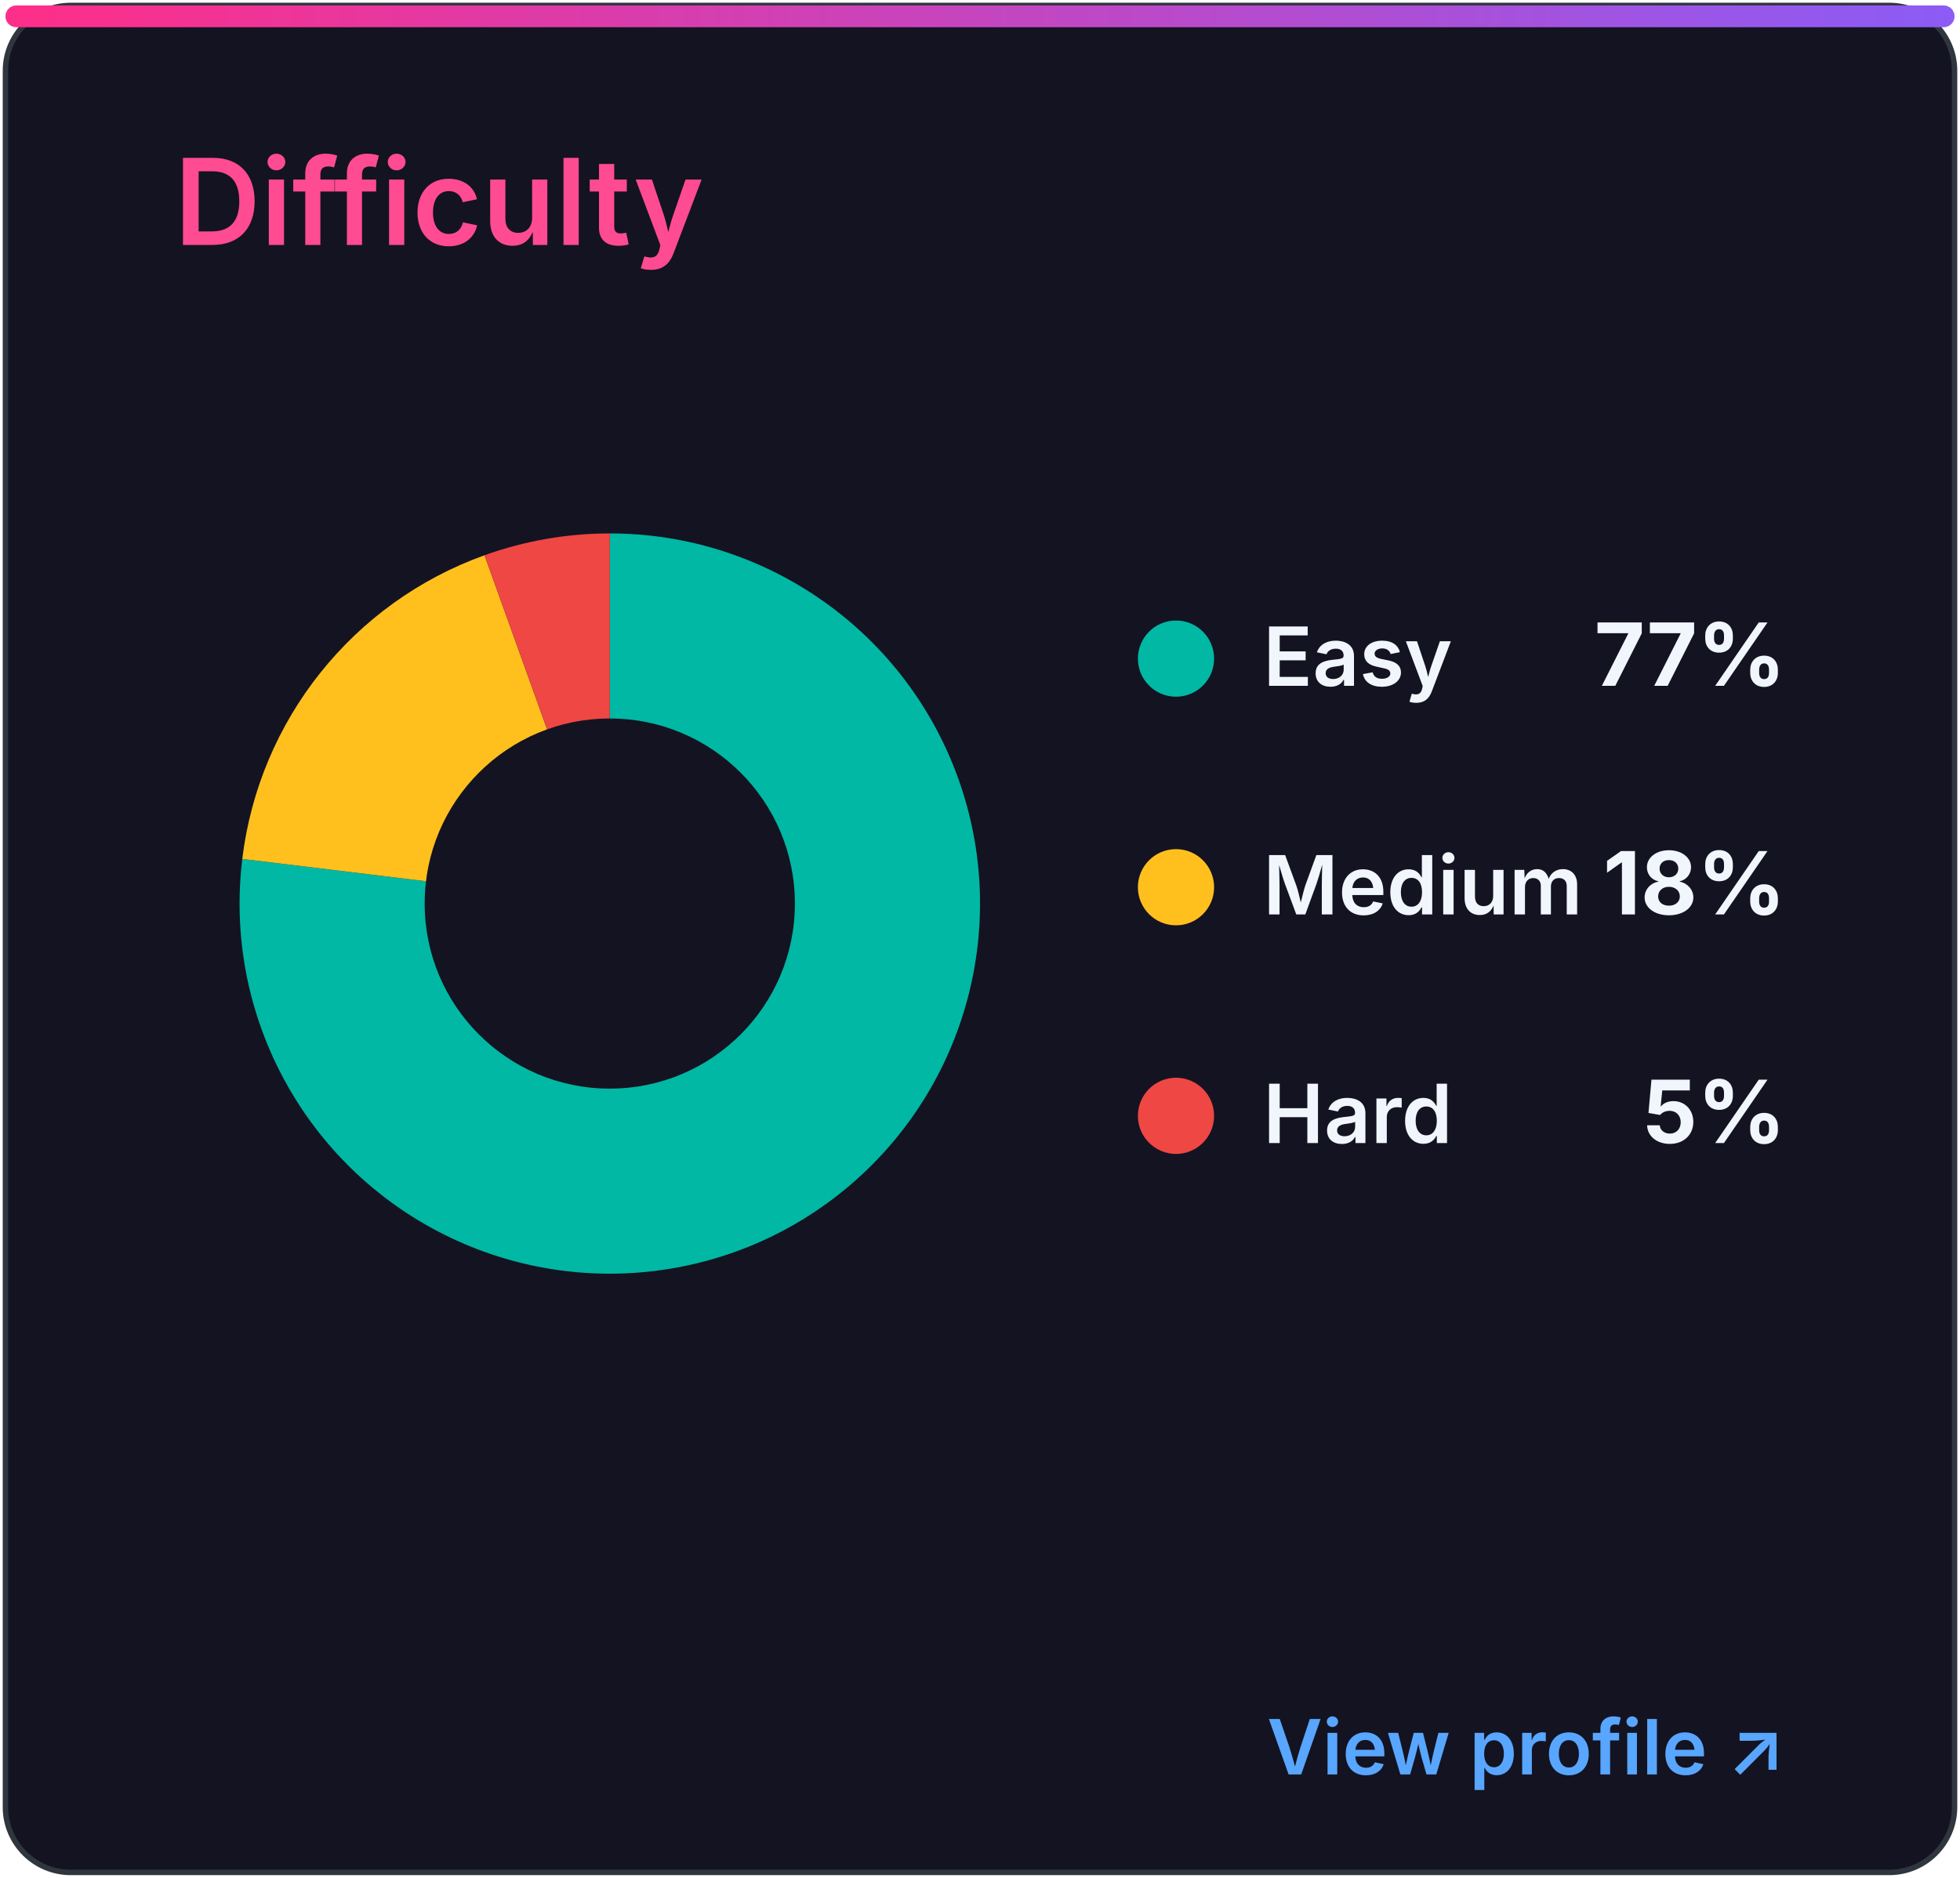
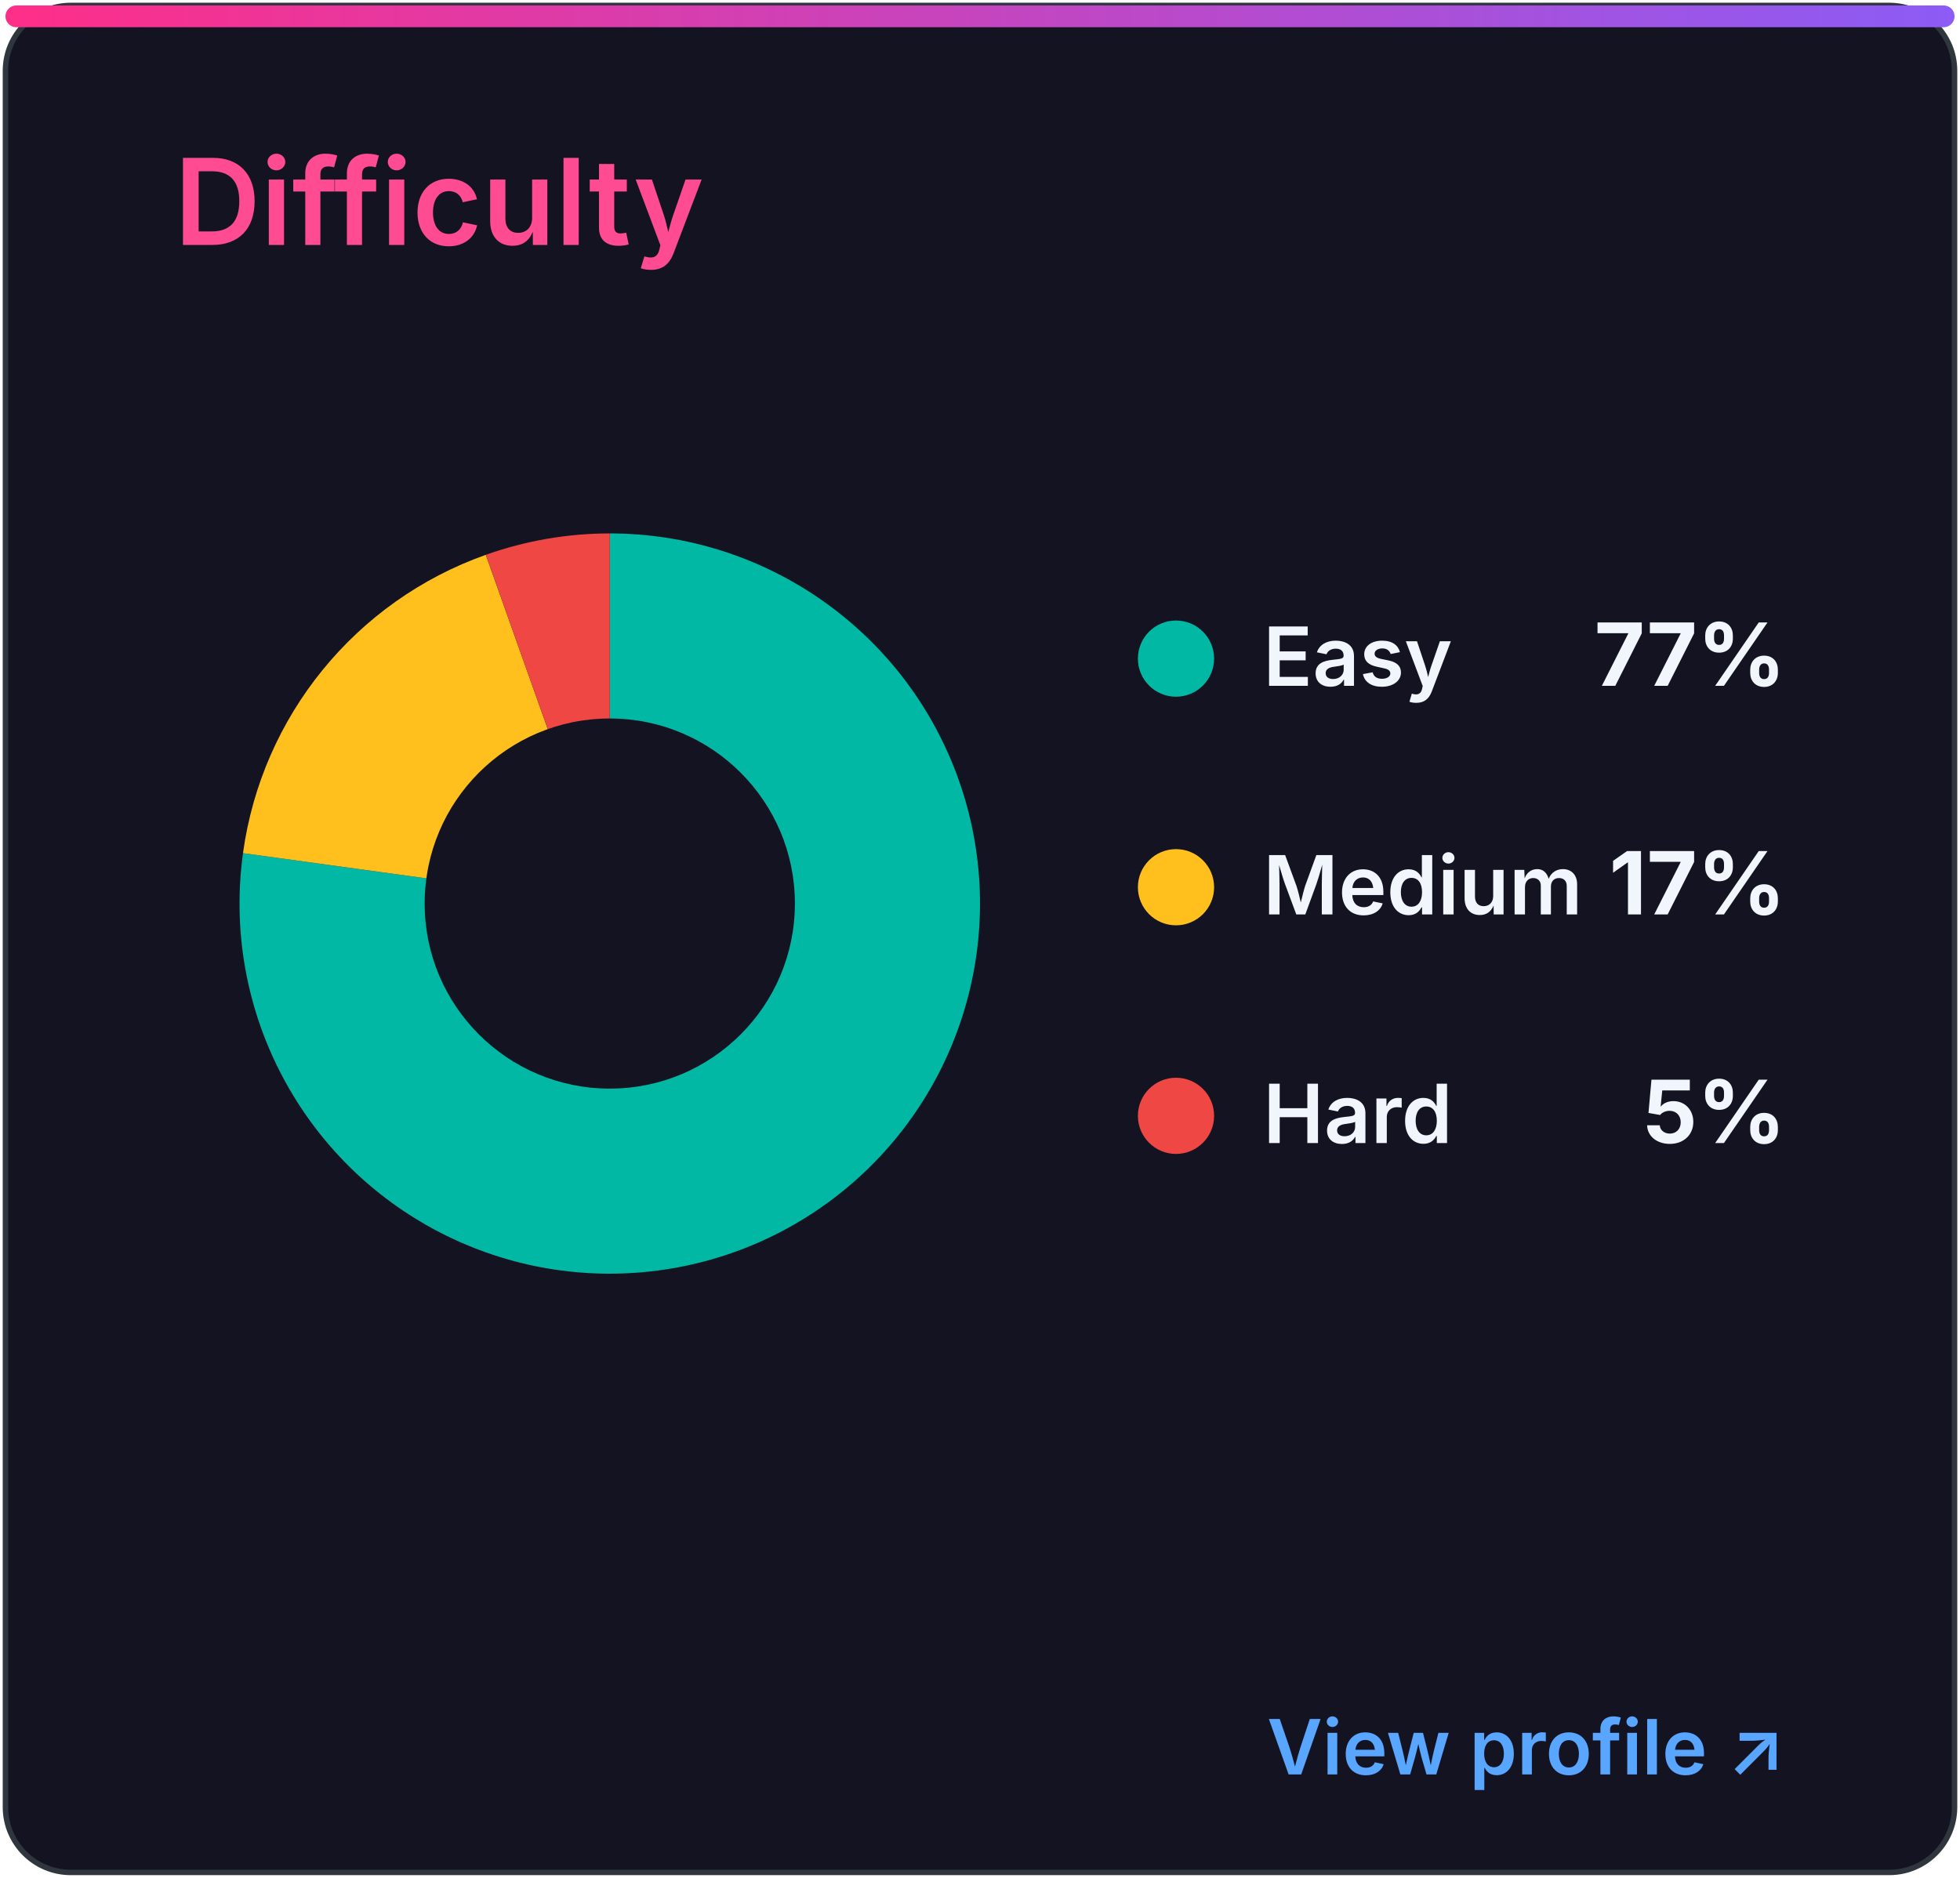
<svg xmlns="http://www.w3.org/2000/svg" width="360" height="345" viewBox="0 0 360 345" role="img" aria-labelledby="title desc">
  <defs>
    <linearGradient id="accent" x1="0" x2="1">
      <stop stop-color="#ff2e88" />
      <stop offset="1" stop-color="#8b5cf6" />
    </linearGradient>
    <clipPath id="bar">
      <rect x="32" y="82" width="296" height="8" rx="4" />
    </clipPath>
    <style>
.heading{font:600 22px -apple-system,BlinkMacSystemFont,'Segoe UI',sans-serif;fill:#ff4b91}
.eyebrow{font:600 10px -apple-system,BlinkMacSystemFont,'Segoe UI',sans-serif;letter-spacing:1.2px;fill:#8b949e}
.total{font:700 52px -apple-system,BlinkMacSystemFont,'Segoe UI',sans-serif;fill:#f0f6fc}
.metric{font:600 15px -apple-system,BlinkMacSystemFont,'Segoe UI',sans-serif;fill:#f0f6fc}
.count{font:700 16px -apple-system,BlinkMacSystemFont,'Segoe UI',sans-serif;fill:#f0f6fc}
.muted{font:500 13px -apple-system,BlinkMacSystemFont,'Segoe UI',sans-serif;fill:#8b949e}
.language{font:700 31px -apple-system,BlinkMacSystemFont,'Segoe UI',sans-serif;fill:#f0f6fc}
.link{font:600 14px -apple-system,BlinkMacSystemFont,'Segoe UI',sans-serif;fill:#58a6ff}
</style>
  </defs>
  <rect x="1" y="1" width="358" height="343" rx="12" fill="#141321" stroke="#30363d" />
  <rect x="1" y="1" width="358" height="4" rx="2" fill="url(#accent)" />
  <text x="32" y="45" class="heading">Difficulty</text>
-   <path d="M 112 166 L 112.00 98.00 A 68 68 0 1 1 44.50 157.80 Z" fill="#00b8a3" />
-   <path d="M 112 166 L 44.50 157.80 A 68 68 0 0 1 88.99 102.01 Z" fill="#ffc01e" />
-   <path d="M 112 166 L 88.99 102.01 A 68 68 0 0 1 112.00 98.00 Z" fill="#ef4743" />
+   <path d="M 112 166 L 112.00 98.00 A 68 68 0 1 1 44.63 156.74 Z" fill="#00b8a3" />
+   <path d="M 112 166 L 44.63 156.74 A 68 68 0 0 1 89.23 101.93 Z" fill="#ffc01e" />
+   <path d="M 112 166 L 89.23 101.93 A 68 68 0 0 1 112.00 98.00 Z" fill="#ef4743" />
  <circle cx="112" cy="166" r="34" fill="#141321" />
  <circle cx="216" cy="121" r="7" fill="#00b8a3" />
  <text x="232" y="126" class="metric">Easy</text>
  <text x="328" y="126" class="count" text-anchor="end">77%</text>
  <circle cx="216" cy="163" r="7" fill="#ffc01e" />
  <text x="232" y="168" class="metric">Medium</text>
-   <text x="328" y="168" class="count" text-anchor="end">18%</text>
+   <text x="328" y="168" class="count" text-anchor="end">17%</text>
  <circle cx="216" cy="205" r="7" fill="#ef4743" />
  <text x="232" y="210" class="metric">Hard</text>
  <text x="328" y="210" class="count" text-anchor="end">5%</text>
  <text x="328" y="326" class="link" text-anchor="end">View profile ↗</text>
</svg>
